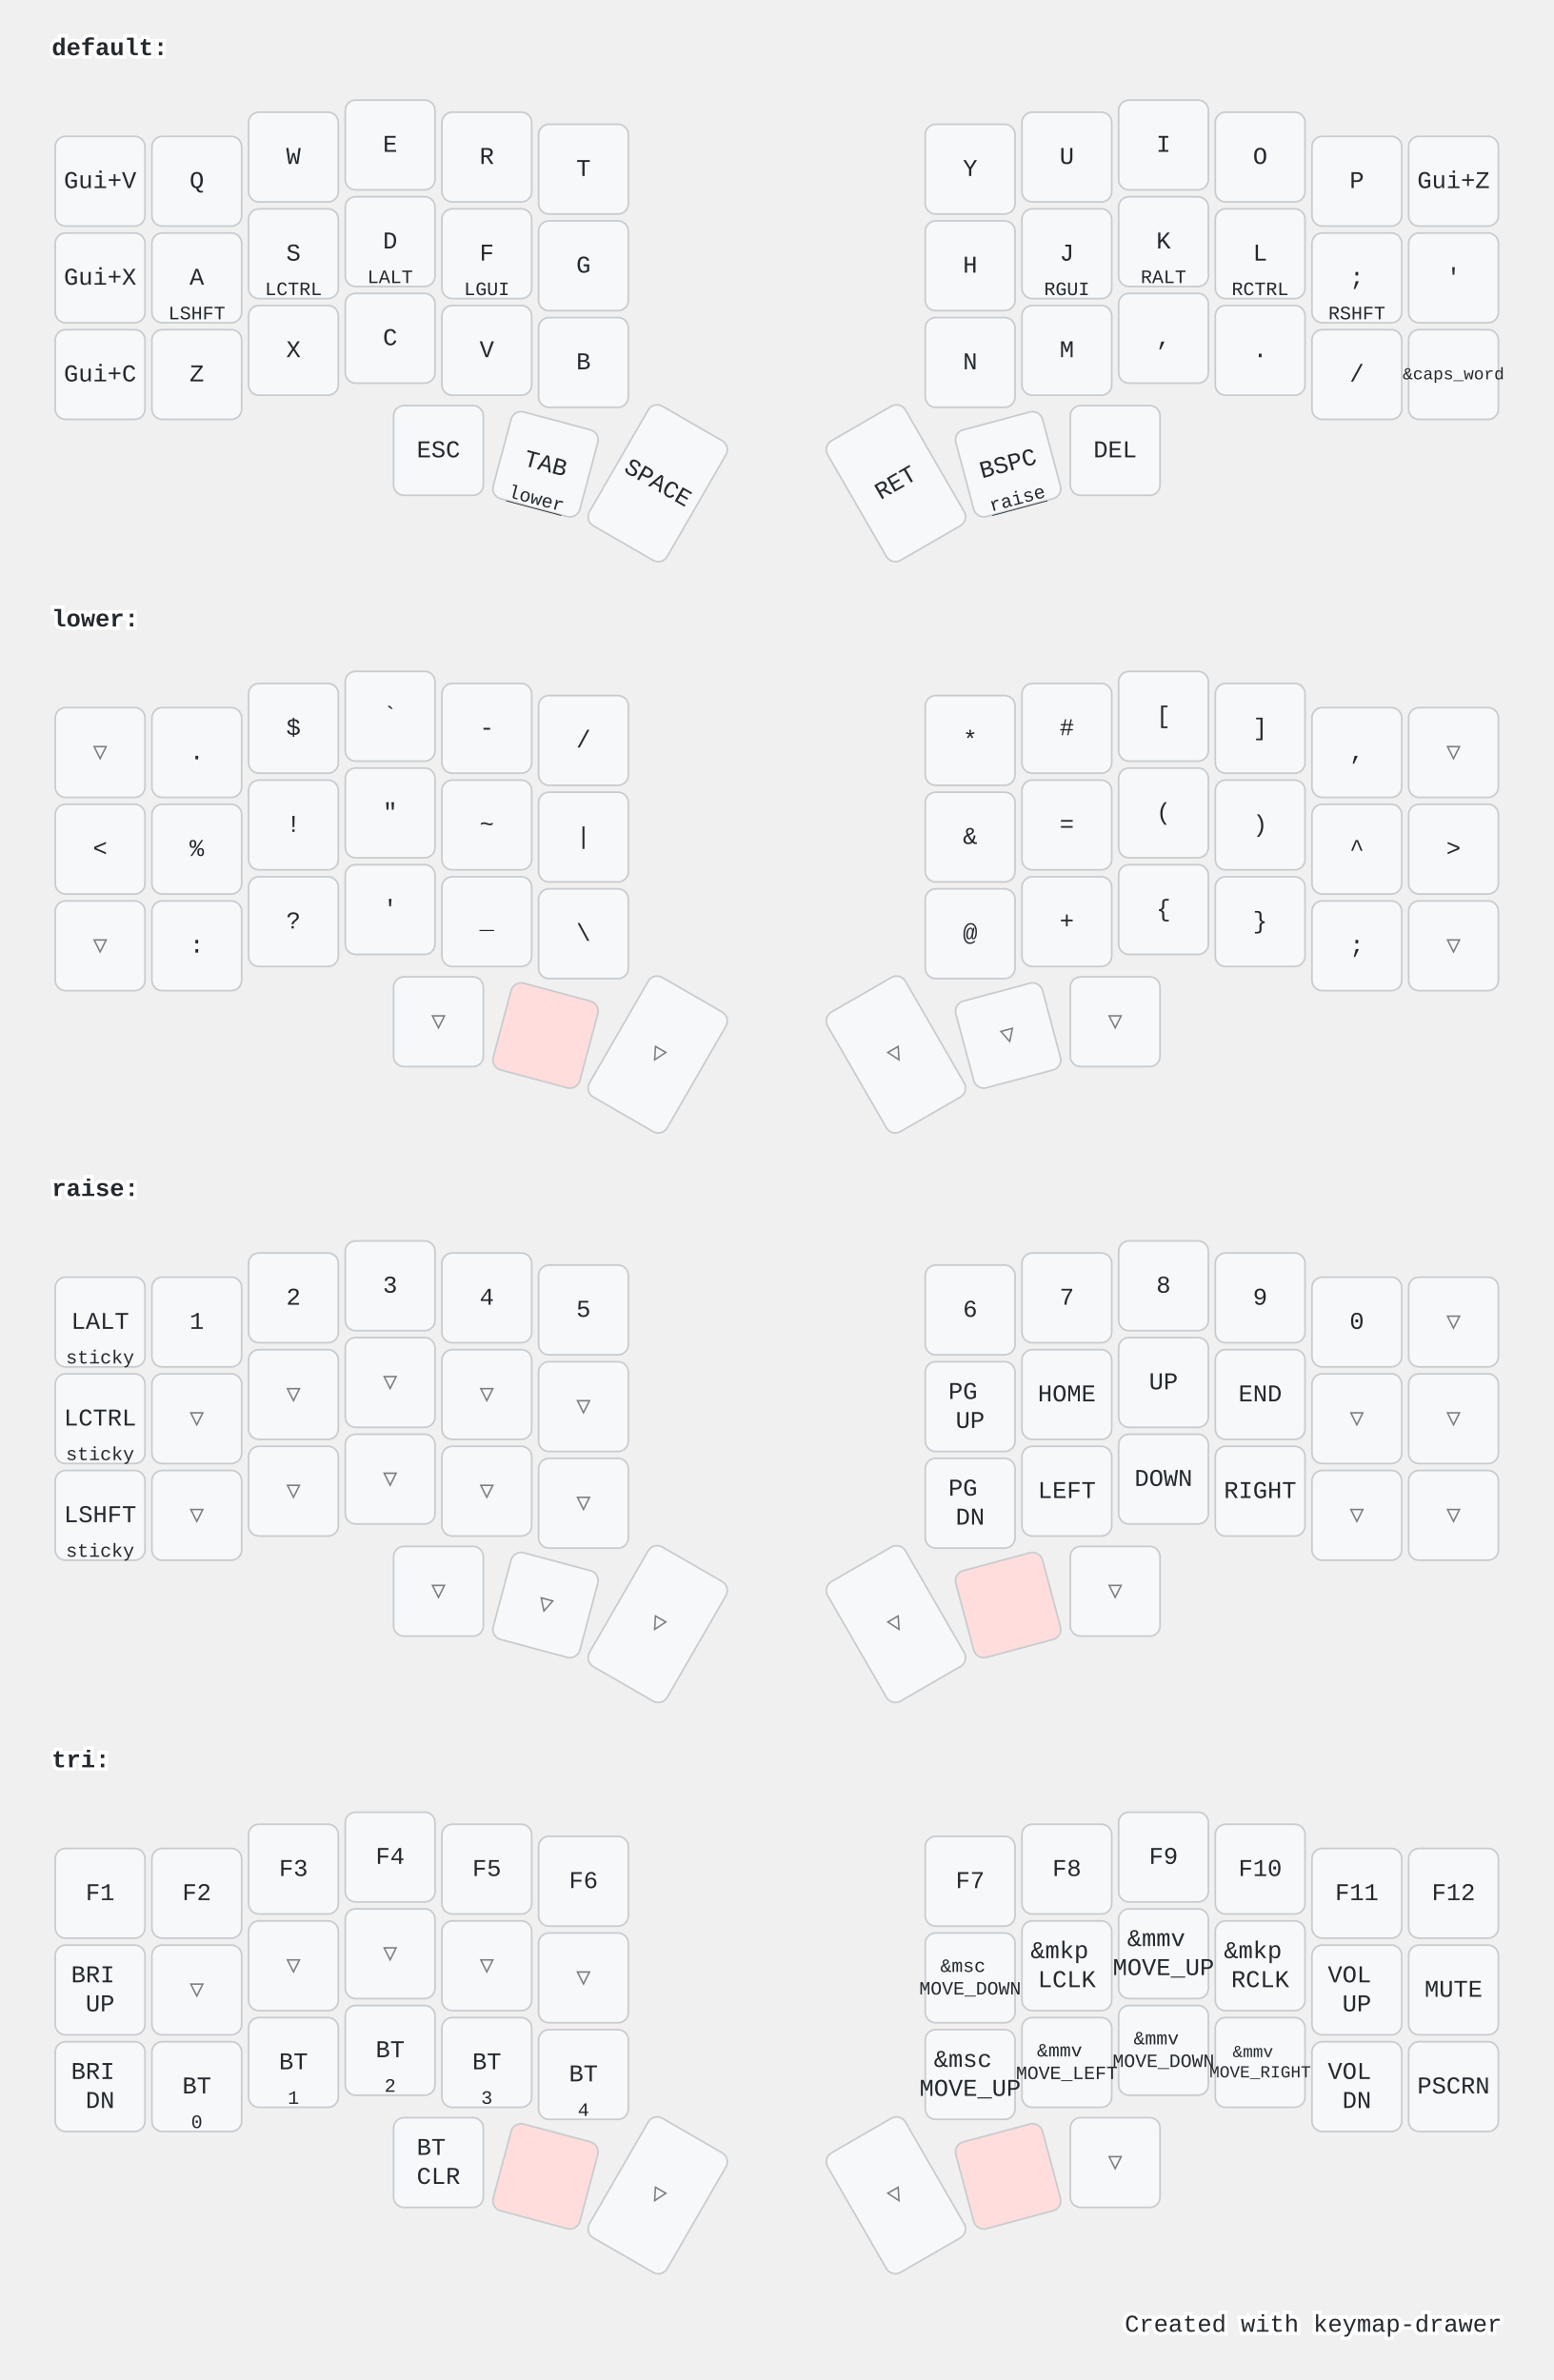
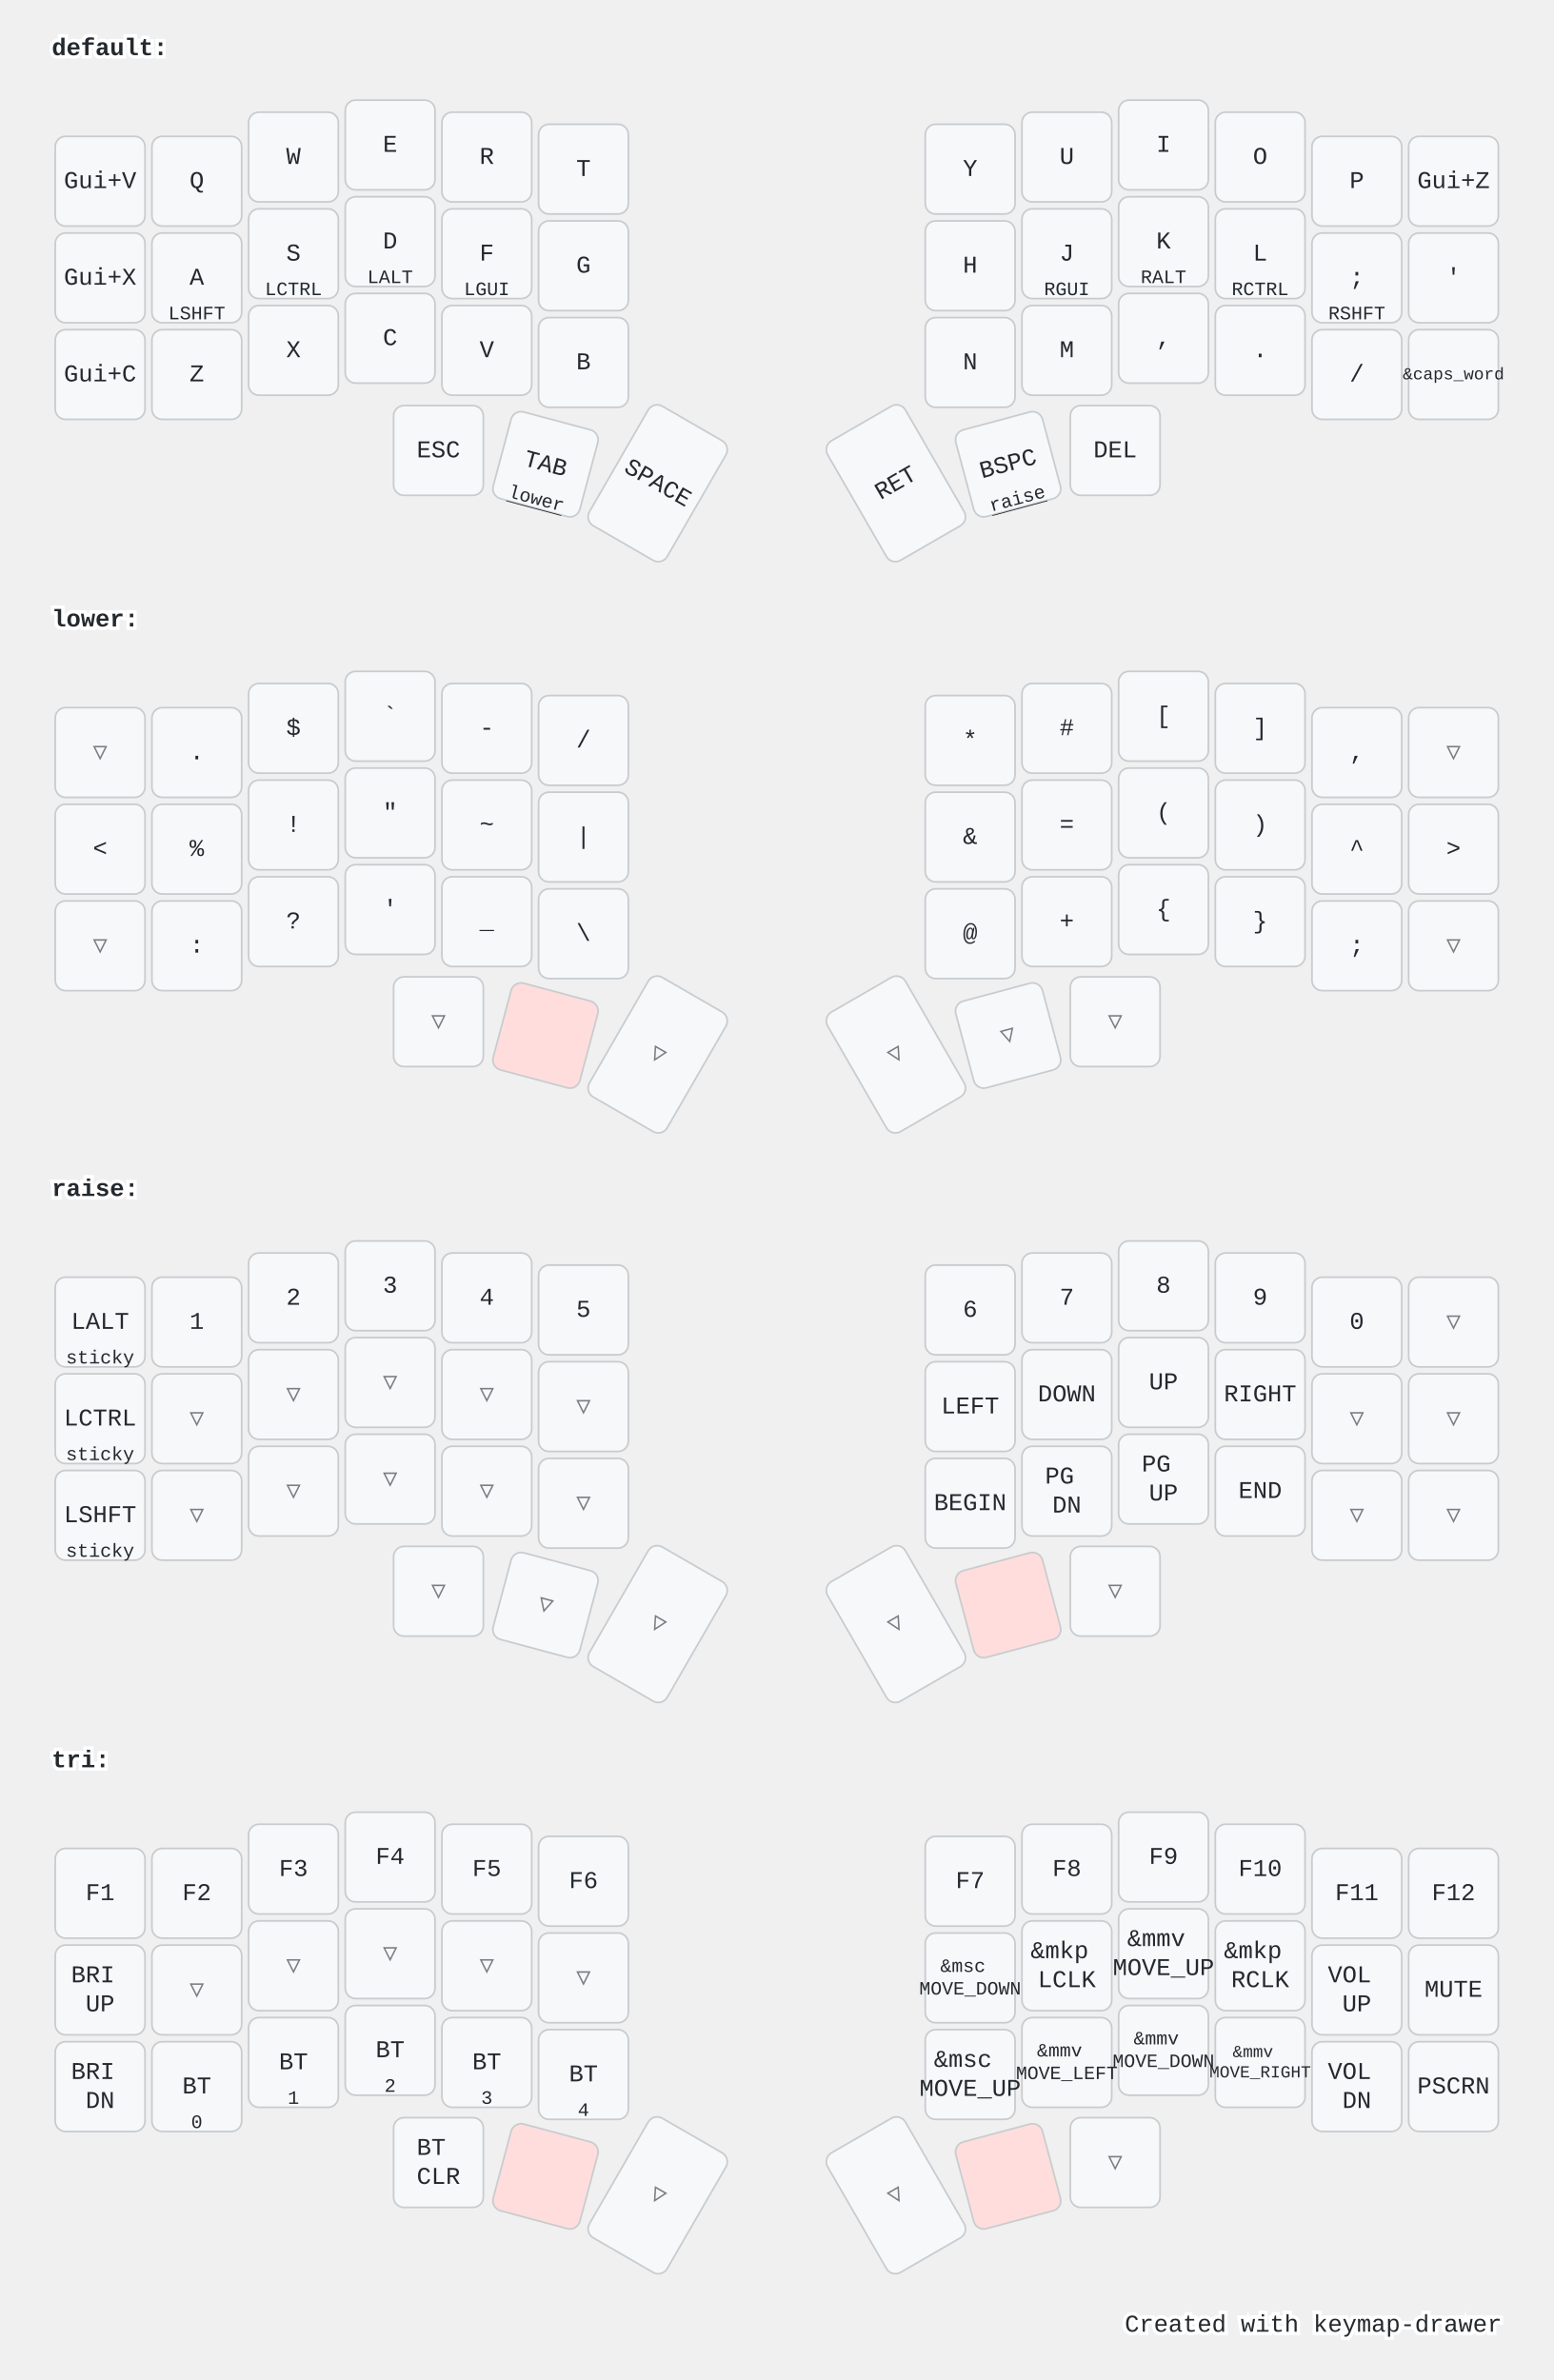
<svg xmlns="http://www.w3.org/2000/svg" width="900" height="1379" viewBox="0 0 900 1379" class="keymap">
  <style>/* inherit to force styles through use tags */
svg path {
    fill: inherit;
}

/* font and background color specifications */
svg.keymap {
    font-family: SFMono-Regular,Consolas,Liberation Mono,Menlo,monospace;
    font-size: 14px;
    font-kerning: normal;
    text-rendering: optimizeLegibility;
    fill: #24292e;
}

/* default key styling */
rect.key {
    fill: #f6f8fa;
}

rect.key, rect.combo {
    stroke: #c9cccf;
    stroke-width: 1;
}

/* default key side styling, only used is draw_key_sides is set */
rect.side {
    filter: brightness(90%);
}

/* color accent for combo boxes */
rect.combo, rect.combo-separate {
    fill: #cdf;
}

/* color accent for held keys */
rect.held, rect.combo.held {
    fill: #fdd;
}

/* color accent for ghost (optional) keys */
rect.ghost, rect.combo.ghost {
    stroke-dasharray: 4, 4;
    stroke-width: 2;
}

text {
    text-anchor: middle;
    dominant-baseline: middle;
}

/* styling for layer labels */
text.label {
    font-weight: bold;
    text-anchor: start;
    stroke: white;
    stroke-width: 4;
    paint-order: stroke;
}

/* styling for optional footer */
text.footer {
    text-anchor: end;
    dominant-baseline: auto;
    stroke: white;
    stroke-width: 4;
    paint-order: stroke;
}

/* styling for combo tap, and key non-tap label text */
text.combo, text.hold, text.shifted, text.left, text.right {
    font-size: 11px;
}

text.hold {
    text-anchor: middle;
    dominant-baseline: auto;
}

text.shifted {
    text-anchor: middle;
    dominant-baseline: hanging;
}

text.left {
    text-anchor: start;
}

text.right {
    text-anchor: end;
}

text.layer-activator {
    text-decoration: underline;
}

/* styling for hold/shifted label text in combo box */
text.combo.hold, text.combo.shifted, text.combo.left, text.combo.right {
    font-size: 8px;
}

/* lighter symbol for transparent keys */
text.trans {
    fill: #7b7e81;
}

/* styling for combo dendrons */
path.combo {
    stroke-width: 1;
    stroke: gray;
    fill: none;
}

/* Start Tabler Icons Cleanup */
/* cannot use height/width with glyphs */
.icon-tabler &gt; path {
    fill: inherit;
    stroke: inherit;
    stroke-width: 2;
}
/* hide tabler's default box */
.icon-tabler &gt; path[stroke="none"][fill="none"] {
    visibility: hidden;
}
/* End Tabler Icons Cleanup */

@media (prefers-color-scheme: dark) {
svg.keymap { fill: #d1d6db; }
rect.key { fill: #3f4750; }
rect.key, rect.combo { stroke: #60666c; }
rect.combo, rect.combo-separate { fill: #1f3d7a; }
rect.held, rect.combo.held { fill: #854747; }
text.label, text.footer { stroke: black; }
text.trans { fill: #7e8184; }
path.combo { stroke: #7f7f7f; }

}</style>
  <g transform="translate(30, 0)" class="layer-default">
    <text x="0" y="28" class="label" id="default">default:</text>
    <g transform="translate(0, 56)">
      <g transform="translate(28, 49)" class="key keypos-0">
        <rect rx="6" ry="6" x="-26" y="-26" width="52" height="52" class="key" />
        <text x="0" y="0" class="key tap">Gui+V</text>
      </g>
      <g transform="translate(84, 49)" class="key keypos-1">
        <rect rx="6" ry="6" x="-26" y="-26" width="52" height="52" class="key" />
        <text x="0" y="0" class="key tap">Q</text>
      </g>
      <g transform="translate(140, 35)" class="key keypos-2">
        <rect rx="6" ry="6" x="-26" y="-26" width="52" height="52" class="key" />
        <text x="0" y="0" class="key tap">W</text>
      </g>
      <g transform="translate(196, 28)" class="key keypos-3">
        <rect rx="6" ry="6" x="-26" y="-26" width="52" height="52" class="key" />
        <text x="0" y="0" class="key tap">E</text>
      </g>
      <g transform="translate(252, 35)" class="key keypos-4">
        <rect rx="6" ry="6" x="-26" y="-26" width="52" height="52" class="key" />
        <text x="0" y="0" class="key tap">R</text>
      </g>
      <g transform="translate(308, 42)" class="key keypos-5">
        <rect rx="6" ry="6" x="-26" y="-26" width="52" height="52" class="key" />
        <text x="0" y="0" class="key tap">T</text>
      </g>
      <g transform="translate(532, 42)" class="key keypos-6">
        <rect rx="6" ry="6" x="-26" y="-26" width="52" height="52" class="key" />
        <text x="0" y="0" class="key tap">Y</text>
      </g>
      <g transform="translate(588, 35)" class="key keypos-7">
        <rect rx="6" ry="6" x="-26" y="-26" width="52" height="52" class="key" />
        <text x="0" y="0" class="key tap">U</text>
      </g>
      <g transform="translate(644, 28)" class="key keypos-8">
        <rect rx="6" ry="6" x="-26" y="-26" width="52" height="52" class="key" />
        <text x="0" y="0" class="key tap">I</text>
      </g>
      <g transform="translate(700, 35)" class="key keypos-9">
        <rect rx="6" ry="6" x="-26" y="-26" width="52" height="52" class="key" />
        <text x="0" y="0" class="key tap">O</text>
      </g>
      <g transform="translate(756, 49)" class="key keypos-10">
        <rect rx="6" ry="6" x="-26" y="-26" width="52" height="52" class="key" />
        <text x="0" y="0" class="key tap">P</text>
      </g>
      <g transform="translate(812, 49)" class="key keypos-11">
        <rect rx="6" ry="6" x="-26" y="-26" width="52" height="52" class="key" />
        <text x="0" y="0" class="key tap">Gui+Z</text>
      </g>
      <g transform="translate(28, 105)" class="key keypos-12">
        <rect rx="6" ry="6" x="-26" y="-26" width="52" height="52" class="key" />
        <text x="0" y="0" class="key tap">Gui+X</text>
      </g>
      <g transform="translate(84, 105)" class="key keypos-13">
        <rect rx="6" ry="6" x="-26" y="-26" width="52" height="52" class="key" />
        <text x="0" y="0" class="key tap">A</text>
        <text x="0" y="24" class="key hold">LSHFT</text>
      </g>
      <g transform="translate(140, 91)" class="key keypos-14">
        <rect rx="6" ry="6" x="-26" y="-26" width="52" height="52" class="key" />
        <text x="0" y="0" class="key tap">S</text>
        <text x="0" y="24" class="key hold">LCTRL</text>
      </g>
      <g transform="translate(196, 84)" class="key keypos-15">
        <rect rx="6" ry="6" x="-26" y="-26" width="52" height="52" class="key" />
        <text x="0" y="0" class="key tap">D</text>
        <text x="0" y="24" class="key hold">LALT</text>
      </g>
      <g transform="translate(252, 91)" class="key keypos-16">
        <rect rx="6" ry="6" x="-26" y="-26" width="52" height="52" class="key" />
        <text x="0" y="0" class="key tap">F</text>
        <text x="0" y="24" class="key hold">LGUI</text>
      </g>
      <g transform="translate(308, 98)" class="key keypos-17">
        <rect rx="6" ry="6" x="-26" y="-26" width="52" height="52" class="key" />
        <text x="0" y="0" class="key tap">G</text>
      </g>
      <g transform="translate(532, 98)" class="key keypos-18">
        <rect rx="6" ry="6" x="-26" y="-26" width="52" height="52" class="key" />
        <text x="0" y="0" class="key tap">H</text>
      </g>
      <g transform="translate(588, 91)" class="key keypos-19">
        <rect rx="6" ry="6" x="-26" y="-26" width="52" height="52" class="key" />
        <text x="0" y="0" class="key tap">J</text>
        <text x="0" y="24" class="key hold">RGUI</text>
      </g>
      <g transform="translate(644, 84)" class="key keypos-20">
        <rect rx="6" ry="6" x="-26" y="-26" width="52" height="52" class="key" />
        <text x="0" y="0" class="key tap">K</text>
        <text x="0" y="24" class="key hold">RALT</text>
      </g>
      <g transform="translate(700, 91)" class="key keypos-21">
        <rect rx="6" ry="6" x="-26" y="-26" width="52" height="52" class="key" />
        <text x="0" y="0" class="key tap">L</text>
        <text x="0" y="24" class="key hold">RCTRL</text>
      </g>
      <g transform="translate(756, 105)" class="key keypos-22">
        <rect rx="6" ry="6" x="-26" y="-26" width="52" height="52" class="key" />
        <text x="0" y="0" class="key tap">;</text>
        <text x="0" y="24" class="key hold">RSHFT</text>
      </g>
      <g transform="translate(812, 105)" class="key keypos-23">
        <rect rx="6" ry="6" x="-26" y="-26" width="52" height="52" class="key" />
        <text x="0" y="0" class="key tap">'</text>
      </g>
      <g transform="translate(28, 161)" class="key keypos-24">
        <rect rx="6" ry="6" x="-26" y="-26" width="52" height="52" class="key" />
        <text x="0" y="0" class="key tap">Gui+C</text>
      </g>
      <g transform="translate(84, 161)" class="key keypos-25">
        <rect rx="6" ry="6" x="-26" y="-26" width="52" height="52" class="key" />
        <text x="0" y="0" class="key tap">Z</text>
      </g>
      <g transform="translate(140, 147)" class="key keypos-26">
        <rect rx="6" ry="6" x="-26" y="-26" width="52" height="52" class="key" />
        <text x="0" y="0" class="key tap">X</text>
      </g>
      <g transform="translate(196, 140)" class="key keypos-27">
        <rect rx="6" ry="6" x="-26" y="-26" width="52" height="52" class="key" />
        <text x="0" y="0" class="key tap">C</text>
      </g>
      <g transform="translate(252, 147)" class="key keypos-28">
        <rect rx="6" ry="6" x="-26" y="-26" width="52" height="52" class="key" />
        <text x="0" y="0" class="key tap">V</text>
      </g>
      <g transform="translate(308, 154)" class="key keypos-29">
        <rect rx="6" ry="6" x="-26" y="-26" width="52" height="52" class="key" />
        <text x="0" y="0" class="key tap">B</text>
      </g>
      <g transform="translate(532, 154)" class="key keypos-30">
        <rect rx="6" ry="6" x="-26" y="-26" width="52" height="52" class="key" />
        <text x="0" y="0" class="key tap">N</text>
      </g>
      <g transform="translate(588, 147)" class="key keypos-31">
        <rect rx="6" ry="6" x="-26" y="-26" width="52" height="52" class="key" />
        <text x="0" y="0" class="key tap">M</text>
      </g>
      <g transform="translate(644, 140)" class="key keypos-32">
        <rect rx="6" ry="6" x="-26" y="-26" width="52" height="52" class="key" />
        <text x="0" y="0" class="key tap">,</text>
      </g>
      <g transform="translate(700, 147)" class="key keypos-33">
        <rect rx="6" ry="6" x="-26" y="-26" width="52" height="52" class="key" />
        <text x="0" y="0" class="key tap">.</text>
      </g>
      <g transform="translate(756, 161)" class="key keypos-34">
        <rect rx="6" ry="6" x="-26" y="-26" width="52" height="52" class="key" />
        <text x="0" y="0" class="key tap">/</text>
      </g>
      <g transform="translate(812, 161)" class="key keypos-35">
        <rect rx="6" ry="6" x="-26" y="-26" width="52" height="52" class="key" />
        <text x="0" y="0" class="key tap">
          <tspan style="font-size: 70%">&amp;caps_word</tspan>
        </text>
      </g>
      <g transform="translate(224, 205)" class="key keypos-36">
        <rect rx="6" ry="6" x="-26" y="-26" width="52" height="52" class="key" />
        <text x="0" y="0" class="key tap">ESC</text>
      </g>
      <g transform="translate(286, 213) rotate(15.0)" class="key keypos-37">
        <rect rx="6" ry="6" x="-26" y="-26" width="52" height="52" class="key" />
        <text x="0" y="0" class="key tap">TAB</text>
        <a href="#lower">
          <text x="0" y="24" class="key hold layer-activator">lower</text>
        </a>
      </g>
      <g transform="translate(351, 224) rotate(30.0)" class="key keypos-38">
        <rect rx="6" ry="6" x="-26" y="-40" width="52" height="80" class="key" />
        <text x="0" y="0" class="key tap">SPACE</text>
      </g>
      <g transform="translate(489, 224) rotate(-30.0)" class="key keypos-39">
        <rect rx="6" ry="6" x="-26" y="-40" width="52" height="80" class="key" />
        <text x="0" y="0" class="key tap">RET</text>
      </g>
      <g transform="translate(554, 213) rotate(-15.0)" class="key keypos-40">
        <rect rx="6" ry="6" x="-26" y="-26" width="52" height="52" class="key" />
        <text x="0" y="0" class="key tap">BSPC</text>
        <a href="#raise">
          <text x="0" y="24" class="key hold layer-activator">raise</text>
        </a>
      </g>
      <g transform="translate(616, 205)" class="key keypos-41">
        <rect rx="6" ry="6" x="-26" y="-26" width="52" height="52" class="key" />
        <text x="0" y="0" class="key tap">DEL</text>
      </g>
    </g>
  </g>
  <g transform="translate(30, 331)" class="layer-lower">
    <text x="0" y="28" class="label" id="lower">lower:</text>
    <g transform="translate(0, 56)">
      <g transform="translate(28, 49)" class="key trans keypos-0">
        <rect rx="6" ry="6" x="-26" y="-26" width="52" height="52" class="key trans" />
        <text x="0" y="0" class="key trans tap">▽</text>
      </g>
      <g transform="translate(84, 49)" class="key keypos-1">
        <rect rx="6" ry="6" x="-26" y="-26" width="52" height="52" class="key" />
        <text x="0" y="0" class="key tap">.</text>
      </g>
      <g transform="translate(140, 35)" class="key keypos-2">
        <rect rx="6" ry="6" x="-26" y="-26" width="52" height="52" class="key" />
        <text x="0" y="0" class="key tap">$</text>
      </g>
      <g transform="translate(196, 28)" class="key keypos-3">
        <rect rx="6" ry="6" x="-26" y="-26" width="52" height="52" class="key" />
        <text x="0" y="0" class="key tap">`</text>
      </g>
      <g transform="translate(252, 35)" class="key keypos-4">
        <rect rx="6" ry="6" x="-26" y="-26" width="52" height="52" class="key" />
        <text x="0" y="0" class="key tap">-</text>
      </g>
      <g transform="translate(308, 42)" class="key keypos-5">
        <rect rx="6" ry="6" x="-26" y="-26" width="52" height="52" class="key" />
        <text x="0" y="0" class="key tap">/</text>
      </g>
      <g transform="translate(532, 42)" class="key keypos-6">
        <rect rx="6" ry="6" x="-26" y="-26" width="52" height="52" class="key" />
        <text x="0" y="0" class="key tap">*</text>
      </g>
      <g transform="translate(588, 35)" class="key keypos-7">
        <rect rx="6" ry="6" x="-26" y="-26" width="52" height="52" class="key" />
        <text x="0" y="0" class="key tap">#</text>
      </g>
      <g transform="translate(644, 28)" class="key keypos-8">
        <rect rx="6" ry="6" x="-26" y="-26" width="52" height="52" class="key" />
        <text x="0" y="0" class="key tap">[</text>
      </g>
      <g transform="translate(700, 35)" class="key keypos-9">
        <rect rx="6" ry="6" x="-26" y="-26" width="52" height="52" class="key" />
        <text x="0" y="0" class="key tap">]</text>
      </g>
      <g transform="translate(756, 49)" class="key keypos-10">
        <rect rx="6" ry="6" x="-26" y="-26" width="52" height="52" class="key" />
        <text x="0" y="0" class="key tap">,</text>
      </g>
      <g transform="translate(812, 49)" class="key trans keypos-11">
        <rect rx="6" ry="6" x="-26" y="-26" width="52" height="52" class="key trans" />
        <text x="0" y="0" class="key trans tap">▽</text>
      </g>
      <g transform="translate(28, 105)" class="key keypos-12">
        <rect rx="6" ry="6" x="-26" y="-26" width="52" height="52" class="key" />
        <text x="0" y="0" class="key tap">&lt;</text>
      </g>
      <g transform="translate(84, 105)" class="key keypos-13">
        <rect rx="6" ry="6" x="-26" y="-26" width="52" height="52" class="key" />
        <text x="0" y="0" class="key tap">%</text>
      </g>
      <g transform="translate(140, 91)" class="key keypos-14">
        <rect rx="6" ry="6" x="-26" y="-26" width="52" height="52" class="key" />
        <text x="0" y="0" class="key tap">!</text>
      </g>
      <g transform="translate(196, 84)" class="key keypos-15">
        <rect rx="6" ry="6" x="-26" y="-26" width="52" height="52" class="key" />
        <text x="0" y="0" class="key tap">"</text>
      </g>
      <g transform="translate(252, 91)" class="key keypos-16">
        <rect rx="6" ry="6" x="-26" y="-26" width="52" height="52" class="key" />
        <text x="0" y="0" class="key tap">~</text>
      </g>
      <g transform="translate(308, 98)" class="key keypos-17">
        <rect rx="6" ry="6" x="-26" y="-26" width="52" height="52" class="key" />
        <text x="0" y="0" class="key tap">|</text>
      </g>
      <g transform="translate(532, 98)" class="key keypos-18">
        <rect rx="6" ry="6" x="-26" y="-26" width="52" height="52" class="key" />
        <text x="0" y="0" class="key tap">&amp;</text>
      </g>
      <g transform="translate(588, 91)" class="key keypos-19">
        <rect rx="6" ry="6" x="-26" y="-26" width="52" height="52" class="key" />
        <text x="0" y="0" class="key tap">=</text>
      </g>
      <g transform="translate(644, 84)" class="key keypos-20">
        <rect rx="6" ry="6" x="-26" y="-26" width="52" height="52" class="key" />
        <text x="0" y="0" class="key tap">(</text>
      </g>
      <g transform="translate(700, 91)" class="key keypos-21">
        <rect rx="6" ry="6" x="-26" y="-26" width="52" height="52" class="key" />
        <text x="0" y="0" class="key tap">)</text>
      </g>
      <g transform="translate(756, 105)" class="key keypos-22">
        <rect rx="6" ry="6" x="-26" y="-26" width="52" height="52" class="key" />
        <text x="0" y="0" class="key tap">^</text>
      </g>
      <g transform="translate(812, 105)" class="key keypos-23">
        <rect rx="6" ry="6" x="-26" y="-26" width="52" height="52" class="key" />
        <text x="0" y="0" class="key tap">&gt;</text>
      </g>
      <g transform="translate(28, 161)" class="key trans keypos-24">
        <rect rx="6" ry="6" x="-26" y="-26" width="52" height="52" class="key trans" />
        <text x="0" y="0" class="key trans tap">▽</text>
      </g>
      <g transform="translate(84, 161)" class="key keypos-25">
        <rect rx="6" ry="6" x="-26" y="-26" width="52" height="52" class="key" />
        <text x="0" y="0" class="key tap">:</text>
      </g>
      <g transform="translate(140, 147)" class="key keypos-26">
        <rect rx="6" ry="6" x="-26" y="-26" width="52" height="52" class="key" />
        <text x="0" y="0" class="key tap">?</text>
      </g>
      <g transform="translate(196, 140)" class="key keypos-27">
        <rect rx="6" ry="6" x="-26" y="-26" width="52" height="52" class="key" />
        <text x="0" y="0" class="key tap">'</text>
      </g>
      <g transform="translate(252, 147)" class="key keypos-28">
        <rect rx="6" ry="6" x="-26" y="-26" width="52" height="52" class="key" />
        <text x="0" y="0" class="key tap">_</text>
      </g>
      <g transform="translate(308, 154)" class="key keypos-29">
        <rect rx="6" ry="6" x="-26" y="-26" width="52" height="52" class="key" />
        <text x="0" y="0" class="key tap">\</text>
      </g>
      <g transform="translate(532, 154)" class="key keypos-30">
        <rect rx="6" ry="6" x="-26" y="-26" width="52" height="52" class="key" />
        <text x="0" y="0" class="key tap">@</text>
      </g>
      <g transform="translate(588, 147)" class="key keypos-31">
        <rect rx="6" ry="6" x="-26" y="-26" width="52" height="52" class="key" />
        <text x="0" y="0" class="key tap">+</text>
      </g>
      <g transform="translate(644, 140)" class="key keypos-32">
        <rect rx="6" ry="6" x="-26" y="-26" width="52" height="52" class="key" />
        <text x="0" y="0" class="key tap">{</text>
      </g>
      <g transform="translate(700, 147)" class="key keypos-33">
        <rect rx="6" ry="6" x="-26" y="-26" width="52" height="52" class="key" />
        <text x="0" y="0" class="key tap">}</text>
      </g>
      <g transform="translate(756, 161)" class="key keypos-34">
        <rect rx="6" ry="6" x="-26" y="-26" width="52" height="52" class="key" />
        <text x="0" y="0" class="key tap">;</text>
      </g>
      <g transform="translate(812, 161)" class="key trans keypos-35">
        <rect rx="6" ry="6" x="-26" y="-26" width="52" height="52" class="key trans" />
        <text x="0" y="0" class="key trans tap">▽</text>
      </g>
      <g transform="translate(224, 205)" class="key trans keypos-36">
        <rect rx="6" ry="6" x="-26" y="-26" width="52" height="52" class="key trans" />
        <text x="0" y="0" class="key trans tap">▽</text>
      </g>
      <g transform="translate(286, 213) rotate(15.0)" class="key held keypos-37">
        <rect rx="6" ry="6" x="-26" y="-26" width="52" height="52" class="key held" />
      </g>
      <g transform="translate(351, 224) rotate(30.0)" class="key trans keypos-38">
        <rect rx="6" ry="6" x="-26" y="-40" width="52" height="80" class="key trans" />
        <text x="0" y="0" class="key trans tap">▽</text>
      </g>
      <g transform="translate(489, 224) rotate(-30.0)" class="key trans keypos-39">
        <rect rx="6" ry="6" x="-26" y="-40" width="52" height="80" class="key trans" />
        <text x="0" y="0" class="key trans tap">▽</text>
      </g>
      <g transform="translate(554, 213) rotate(-15.0)" class="key trans keypos-40">
        <rect rx="6" ry="6" x="-26" y="-26" width="52" height="52" class="key trans" />
        <text x="0" y="0" class="key trans tap">▽</text>
      </g>
      <g transform="translate(616, 205)" class="key trans keypos-41">
        <rect rx="6" ry="6" x="-26" y="-26" width="52" height="52" class="key trans" />
        <text x="0" y="0" class="key trans tap">▽</text>
      </g>
    </g>
  </g>
  <g transform="translate(30, 661)" class="layer-raise">
    <text x="0" y="28" class="label" id="raise">raise:</text>
    <g transform="translate(0, 56)">
      <g transform="translate(28, 49)" class="key keypos-0">
        <rect rx="6" ry="6" x="-26" y="-26" width="52" height="52" class="key" />
        <text x="0" y="0" class="key tap">LALT</text>
        <text x="0" y="24" class="key hold">sticky</text>
      </g>
      <g transform="translate(84, 49)" class="key keypos-1">
        <rect rx="6" ry="6" x="-26" y="-26" width="52" height="52" class="key" />
        <text x="0" y="0" class="key tap">1</text>
      </g>
      <g transform="translate(140, 35)" class="key keypos-2">
        <rect rx="6" ry="6" x="-26" y="-26" width="52" height="52" class="key" />
        <text x="0" y="0" class="key tap">2</text>
      </g>
      <g transform="translate(196, 28)" class="key keypos-3">
        <rect rx="6" ry="6" x="-26" y="-26" width="52" height="52" class="key" />
        <text x="0" y="0" class="key tap">3</text>
      </g>
      <g transform="translate(252, 35)" class="key keypos-4">
        <rect rx="6" ry="6" x="-26" y="-26" width="52" height="52" class="key" />
        <text x="0" y="0" class="key tap">4</text>
      </g>
      <g transform="translate(308, 42)" class="key keypos-5">
        <rect rx="6" ry="6" x="-26" y="-26" width="52" height="52" class="key" />
        <text x="0" y="0" class="key tap">5</text>
      </g>
      <g transform="translate(532, 42)" class="key keypos-6">
        <rect rx="6" ry="6" x="-26" y="-26" width="52" height="52" class="key" />
        <text x="0" y="0" class="key tap">6</text>
      </g>
      <g transform="translate(588, 35)" class="key keypos-7">
        <rect rx="6" ry="6" x="-26" y="-26" width="52" height="52" class="key" />
        <text x="0" y="0" class="key tap">7</text>
      </g>
      <g transform="translate(644, 28)" class="key keypos-8">
        <rect rx="6" ry="6" x="-26" y="-26" width="52" height="52" class="key" />
        <text x="0" y="0" class="key tap">8</text>
      </g>
      <g transform="translate(700, 35)" class="key keypos-9">
        <rect rx="6" ry="6" x="-26" y="-26" width="52" height="52" class="key" />
        <text x="0" y="0" class="key tap">9</text>
      </g>
      <g transform="translate(756, 49)" class="key keypos-10">
        <rect rx="6" ry="6" x="-26" y="-26" width="52" height="52" class="key" />
        <text x="0" y="0" class="key tap">0</text>
      </g>
      <g transform="translate(812, 49)" class="key trans keypos-11">
        <rect rx="6" ry="6" x="-26" y="-26" width="52" height="52" class="key trans" />
        <text x="0" y="0" class="key trans tap">▽</text>
      </g>
      <g transform="translate(28, 105)" class="key keypos-12">
        <rect rx="6" ry="6" x="-26" y="-26" width="52" height="52" class="key" />
        <text x="0" y="0" class="key tap">LCTRL</text>
        <text x="0" y="24" class="key hold">sticky</text>
      </g>
      <g transform="translate(84, 105)" class="key trans keypos-13">
        <rect rx="6" ry="6" x="-26" y="-26" width="52" height="52" class="key trans" />
        <text x="0" y="0" class="key trans tap">▽</text>
      </g>
      <g transform="translate(140, 91)" class="key trans keypos-14">
        <rect rx="6" ry="6" x="-26" y="-26" width="52" height="52" class="key trans" />
        <text x="0" y="0" class="key trans tap">▽</text>
      </g>
      <g transform="translate(196, 84)" class="key trans keypos-15">
        <rect rx="6" ry="6" x="-26" y="-26" width="52" height="52" class="key trans" />
        <text x="0" y="0" class="key trans tap">▽</text>
      </g>
      <g transform="translate(252, 91)" class="key trans keypos-16">
        <rect rx="6" ry="6" x="-26" y="-26" width="52" height="52" class="key trans" />
        <text x="0" y="0" class="key trans tap">▽</text>
      </g>
      <g transform="translate(308, 98)" class="key trans keypos-17">
        <rect rx="6" ry="6" x="-26" y="-26" width="52" height="52" class="key trans" />
        <text x="0" y="0" class="key trans tap">▽</text>
      </g>
      <g transform="translate(532, 98)" class="key keypos-18">
        <rect rx="6" ry="6" x="-26" y="-26" width="52" height="52" class="key" />
+         <text x="0" y="0" class="key tap">LEFT</text>
+       </g>
+       <g transform="translate(588, 91)" class="key keypos-19">
+         <rect rx="6" ry="6" x="-26" y="-26" width="52" height="52" class="key" />
+         <text x="0" y="0" class="key tap">DOWN</text>
+       </g>
+       <g transform="translate(644, 84)" class="key keypos-20">
+         <rect rx="6" ry="6" x="-26" y="-26" width="52" height="52" class="key" />
+         <text x="0" y="0" class="key tap">UP</text>
+       </g>
+       <g transform="translate(700, 91)" class="key keypos-21">
+         <rect rx="6" ry="6" x="-26" y="-26" width="52" height="52" class="key" />
+         <text x="0" y="0" class="key tap">RIGHT</text>
+       </g>
+       <g transform="translate(756, 105)" class="key trans keypos-22">
+         <rect rx="6" ry="6" x="-26" y="-26" width="52" height="52" class="key trans" />
+         <text x="0" y="0" class="key trans tap">▽</text>
+       </g>
+       <g transform="translate(812, 105)" class="key trans keypos-23">
+         <rect rx="6" ry="6" x="-26" y="-26" width="52" height="52" class="key trans" />
+         <text x="0" y="0" class="key trans tap">▽</text>
+       </g>
+       <g transform="translate(28, 161)" class="key keypos-24">
+         <rect rx="6" ry="6" x="-26" y="-26" width="52" height="52" class="key" />
+         <text x="0" y="0" class="key tap">LSHFT</text>
+         <text x="0" y="24" class="key hold">sticky</text>
+       </g>
+       <g transform="translate(84, 161)" class="key trans keypos-25">
+         <rect rx="6" ry="6" x="-26" y="-26" width="52" height="52" class="key trans" />
+         <text x="0" y="0" class="key trans tap">▽</text>
+       </g>
+       <g transform="translate(140, 147)" class="key trans keypos-26">
+         <rect rx="6" ry="6" x="-26" y="-26" width="52" height="52" class="key trans" />
+         <text x="0" y="0" class="key trans tap">▽</text>
+       </g>
+       <g transform="translate(196, 140)" class="key trans keypos-27">
+         <rect rx="6" ry="6" x="-26" y="-26" width="52" height="52" class="key trans" />
+         <text x="0" y="0" class="key trans tap">▽</text>
+       </g>
+       <g transform="translate(252, 147)" class="key trans keypos-28">
+         <rect rx="6" ry="6" x="-26" y="-26" width="52" height="52" class="key trans" />
+         <text x="0" y="0" class="key trans tap">▽</text>
+       </g>
+       <g transform="translate(308, 154)" class="key trans keypos-29">
+         <rect rx="6" ry="6" x="-26" y="-26" width="52" height="52" class="key trans" />
+         <text x="0" y="0" class="key trans tap">▽</text>
+       </g>
+       <g transform="translate(532, 154)" class="key keypos-30">
+         <rect rx="6" ry="6" x="-26" y="-26" width="52" height="52" class="key" />
+         <text x="0" y="0" class="key tap">BEGIN</text>
+       </g>
+       <g transform="translate(588, 147)" class="key keypos-31">
+         <rect rx="6" ry="6" x="-26" y="-26" width="52" height="52" class="key" />
+         <text x="0" y="0" class="key tap">
+           <tspan x="0" dy="-0.6em">PG</tspan>
+           <tspan x="0" dy="1.2em">DN</tspan>
+         </text>
+       </g>
+       <g transform="translate(644, 140)" class="key keypos-32">
+         <rect rx="6" ry="6" x="-26" y="-26" width="52" height="52" class="key" />
        <text x="0" y="0" class="key tap">
          <tspan x="0" dy="-0.6em">PG</tspan>
          <tspan x="0" dy="1.2em">UP</tspan>
        </text>
      </g>
-       <g transform="translate(588, 91)" class="key keypos-19">
-         <rect rx="6" ry="6" x="-26" y="-26" width="52" height="52" class="key" />
-         <text x="0" y="0" class="key tap">HOME</text>
-       </g>
-       <g transform="translate(644, 84)" class="key keypos-20">
-         <rect rx="6" ry="6" x="-26" y="-26" width="52" height="52" class="key" />
-         <text x="0" y="0" class="key tap">UP</text>
-       </g>
-       <g transform="translate(700, 91)" class="key keypos-21">
+       <g transform="translate(700, 147)" class="key keypos-33">
        <rect rx="6" ry="6" x="-26" y="-26" width="52" height="52" class="key" />
        <text x="0" y="0" class="key tap">END</text>
-       </g>
-       <g transform="translate(756, 105)" class="key trans keypos-22">
-         <rect rx="6" ry="6" x="-26" y="-26" width="52" height="52" class="key trans" />
-         <text x="0" y="0" class="key trans tap">▽</text>
-       </g>
-       <g transform="translate(812, 105)" class="key trans keypos-23">
-         <rect rx="6" ry="6" x="-26" y="-26" width="52" height="52" class="key trans" />
-         <text x="0" y="0" class="key trans tap">▽</text>
-       </g>
-       <g transform="translate(28, 161)" class="key keypos-24">
-         <rect rx="6" ry="6" x="-26" y="-26" width="52" height="52" class="key" />
-         <text x="0" y="0" class="key tap">LSHFT</text>
-         <text x="0" y="24" class="key hold">sticky</text>
-       </g>
-       <g transform="translate(84, 161)" class="key trans keypos-25">
-         <rect rx="6" ry="6" x="-26" y="-26" width="52" height="52" class="key trans" />
-         <text x="0" y="0" class="key trans tap">▽</text>
-       </g>
-       <g transform="translate(140, 147)" class="key trans keypos-26">
-         <rect rx="6" ry="6" x="-26" y="-26" width="52" height="52" class="key trans" />
-         <text x="0" y="0" class="key trans tap">▽</text>
-       </g>
-       <g transform="translate(196, 140)" class="key trans keypos-27">
-         <rect rx="6" ry="6" x="-26" y="-26" width="52" height="52" class="key trans" />
-         <text x="0" y="0" class="key trans tap">▽</text>
-       </g>
-       <g transform="translate(252, 147)" class="key trans keypos-28">
-         <rect rx="6" ry="6" x="-26" y="-26" width="52" height="52" class="key trans" />
-         <text x="0" y="0" class="key trans tap">▽</text>
-       </g>
-       <g transform="translate(308, 154)" class="key trans keypos-29">
-         <rect rx="6" ry="6" x="-26" y="-26" width="52" height="52" class="key trans" />
-         <text x="0" y="0" class="key trans tap">▽</text>
-       </g>
-       <g transform="translate(532, 154)" class="key keypos-30">
-         <rect rx="6" ry="6" x="-26" y="-26" width="52" height="52" class="key" />
-         <text x="0" y="0" class="key tap">
-           <tspan x="0" dy="-0.6em">PG</tspan>
-           <tspan x="0" dy="1.2em">DN</tspan>
-         </text>
-       </g>
-       <g transform="translate(588, 147)" class="key keypos-31">
-         <rect rx="6" ry="6" x="-26" y="-26" width="52" height="52" class="key" />
-         <text x="0" y="0" class="key tap">LEFT</text>
-       </g>
-       <g transform="translate(644, 140)" class="key keypos-32">
-         <rect rx="6" ry="6" x="-26" y="-26" width="52" height="52" class="key" />
-         <text x="0" y="0" class="key tap">DOWN</text>
-       </g>
-       <g transform="translate(700, 147)" class="key keypos-33">
-         <rect rx="6" ry="6" x="-26" y="-26" width="52" height="52" class="key" />
-         <text x="0" y="0" class="key tap">RIGHT</text>
      </g>
      <g transform="translate(756, 161)" class="key trans keypos-34">
        <rect rx="6" ry="6" x="-26" y="-26" width="52" height="52" class="key trans" />
        <text x="0" y="0" class="key trans tap">▽</text>
      </g>
      <g transform="translate(812, 161)" class="key trans keypos-35">
        <rect rx="6" ry="6" x="-26" y="-26" width="52" height="52" class="key trans" />
        <text x="0" y="0" class="key trans tap">▽</text>
      </g>
      <g transform="translate(224, 205)" class="key trans keypos-36">
        <rect rx="6" ry="6" x="-26" y="-26" width="52" height="52" class="key trans" />
        <text x="0" y="0" class="key trans tap">▽</text>
      </g>
      <g transform="translate(286, 213) rotate(15.0)" class="key trans keypos-37">
        <rect rx="6" ry="6" x="-26" y="-26" width="52" height="52" class="key trans" />
        <text x="0" y="0" class="key trans tap">▽</text>
      </g>
      <g transform="translate(351, 224) rotate(30.0)" class="key trans keypos-38">
        <rect rx="6" ry="6" x="-26" y="-40" width="52" height="80" class="key trans" />
        <text x="0" y="0" class="key trans tap">▽</text>
      </g>
      <g transform="translate(489, 224) rotate(-30.0)" class="key trans keypos-39">
        <rect rx="6" ry="6" x="-26" y="-40" width="52" height="80" class="key trans" />
        <text x="0" y="0" class="key trans tap">▽</text>
      </g>
      <g transform="translate(554, 213) rotate(-15.0)" class="key held keypos-40">
        <rect rx="6" ry="6" x="-26" y="-26" width="52" height="52" class="key held" />
      </g>
      <g transform="translate(616, 205)" class="key trans keypos-41">
        <rect rx="6" ry="6" x="-26" y="-26" width="52" height="52" class="key trans" />
        <text x="0" y="0" class="key trans tap">▽</text>
      </g>
    </g>
  </g>
  <g transform="translate(30, 992)" class="layer-tri">
    <text x="0" y="28" class="label" id="tri">tri:</text>
    <g transform="translate(0, 56)">
      <g transform="translate(28, 49)" class="key keypos-0">
        <rect rx="6" ry="6" x="-26" y="-26" width="52" height="52" class="key" />
        <text x="0" y="0" class="key tap">F1</text>
      </g>
      <g transform="translate(84, 49)" class="key keypos-1">
        <rect rx="6" ry="6" x="-26" y="-26" width="52" height="52" class="key" />
        <text x="0" y="0" class="key tap">F2</text>
      </g>
      <g transform="translate(140, 35)" class="key keypos-2">
        <rect rx="6" ry="6" x="-26" y="-26" width="52" height="52" class="key" />
        <text x="0" y="0" class="key tap">F3</text>
      </g>
      <g transform="translate(196, 28)" class="key keypos-3">
        <rect rx="6" ry="6" x="-26" y="-26" width="52" height="52" class="key" />
        <text x="0" y="0" class="key tap">F4</text>
      </g>
      <g transform="translate(252, 35)" class="key keypos-4">
        <rect rx="6" ry="6" x="-26" y="-26" width="52" height="52" class="key" />
        <text x="0" y="0" class="key tap">F5</text>
      </g>
      <g transform="translate(308, 42)" class="key keypos-5">
        <rect rx="6" ry="6" x="-26" y="-26" width="52" height="52" class="key" />
        <text x="0" y="0" class="key tap">F6</text>
      </g>
      <g transform="translate(532, 42)" class="key keypos-6">
        <rect rx="6" ry="6" x="-26" y="-26" width="52" height="52" class="key" />
        <text x="0" y="0" class="key tap">F7</text>
      </g>
      <g transform="translate(588, 35)" class="key keypos-7">
        <rect rx="6" ry="6" x="-26" y="-26" width="52" height="52" class="key" />
        <text x="0" y="0" class="key tap">F8</text>
      </g>
      <g transform="translate(644, 28)" class="key keypos-8">
        <rect rx="6" ry="6" x="-26" y="-26" width="52" height="52" class="key" />
        <text x="0" y="0" class="key tap">F9</text>
      </g>
      <g transform="translate(700, 35)" class="key keypos-9">
        <rect rx="6" ry="6" x="-26" y="-26" width="52" height="52" class="key" />
        <text x="0" y="0" class="key tap">F10</text>
      </g>
      <g transform="translate(756, 49)" class="key keypos-10">
        <rect rx="6" ry="6" x="-26" y="-26" width="52" height="52" class="key" />
        <text x="0" y="0" class="key tap">F11</text>
      </g>
      <g transform="translate(812, 49)" class="key keypos-11">
        <rect rx="6" ry="6" x="-26" y="-26" width="52" height="52" class="key" />
        <text x="0" y="0" class="key tap">F12</text>
      </g>
      <g transform="translate(28, 105)" class="key keypos-12">
        <rect rx="6" ry="6" x="-26" y="-26" width="52" height="52" class="key" />
        <text x="0" y="0" class="key tap">
          <tspan x="0" dy="-0.6em">BRI</tspan>
          <tspan x="0" dy="1.2em">UP</tspan>
        </text>
      </g>
      <g transform="translate(84, 105)" class="key trans keypos-13">
        <rect rx="6" ry="6" x="-26" y="-26" width="52" height="52" class="key trans" />
        <text x="0" y="0" class="key trans tap">▽</text>
      </g>
      <g transform="translate(140, 91)" class="key trans keypos-14">
        <rect rx="6" ry="6" x="-26" y="-26" width="52" height="52" class="key trans" />
        <text x="0" y="0" class="key trans tap">▽</text>
      </g>
      <g transform="translate(196, 84)" class="key trans keypos-15">
        <rect rx="6" ry="6" x="-26" y="-26" width="52" height="52" class="key trans" />
        <text x="0" y="0" class="key trans tap">▽</text>
      </g>
      <g transform="translate(252, 91)" class="key trans keypos-16">
        <rect rx="6" ry="6" x="-26" y="-26" width="52" height="52" class="key trans" />
        <text x="0" y="0" class="key trans tap">▽</text>
      </g>
      <g transform="translate(308, 98)" class="key trans keypos-17">
        <rect rx="6" ry="6" x="-26" y="-26" width="52" height="52" class="key trans" />
        <text x="0" y="0" class="key trans tap">▽</text>
      </g>
      <g transform="translate(532, 98)" class="key keypos-18">
        <rect rx="6" ry="6" x="-26" y="-26" width="52" height="52" class="key" />
        <text x="0" y="0" class="key tap">
          <tspan x="0" dy="-0.6em" style="font-size: 78%">&amp;msc</tspan>
          <tspan x="0" dy="1.2em" style="font-size: 78%">MOVE_DOWN</tspan>
        </text>
      </g>
      <g transform="translate(588, 91)" class="key keypos-19">
        <rect rx="6" ry="6" x="-26" y="-26" width="52" height="52" class="key" />
        <text x="0" y="0" class="key tap">
          <tspan x="0" dy="-0.6em">&amp;mkp</tspan>
          <tspan x="0" dy="1.2em">LCLK</tspan>
        </text>
      </g>
      <g transform="translate(644, 84)" class="key keypos-20">
        <rect rx="6" ry="6" x="-26" y="-26" width="52" height="52" class="key" />
        <text x="0" y="0" class="key tap">
          <tspan x="0" dy="-0.6em">&amp;mmv</tspan>
          <tspan x="0" dy="1.2em">MOVE_UP</tspan>
        </text>
      </g>
      <g transform="translate(700, 91)" class="key keypos-21">
        <rect rx="6" ry="6" x="-26" y="-26" width="52" height="52" class="key" />
        <text x="0" y="0" class="key tap">
          <tspan x="0" dy="-0.6em">&amp;mkp</tspan>
          <tspan x="0" dy="1.2em">RCLK</tspan>
        </text>
      </g>
      <g transform="translate(756, 105)" class="key keypos-22">
        <rect rx="6" ry="6" x="-26" y="-26" width="52" height="52" class="key" />
        <text x="0" y="0" class="key tap">
          <tspan x="0" dy="-0.6em">VOL</tspan>
          <tspan x="0" dy="1.2em">UP</tspan>
        </text>
      </g>
      <g transform="translate(812, 105)" class="key keypos-23">
        <rect rx="6" ry="6" x="-26" y="-26" width="52" height="52" class="key" />
        <text x="0" y="0" class="key tap">MUTE</text>
      </g>
      <g transform="translate(28, 161)" class="key keypos-24">
        <rect rx="6" ry="6" x="-26" y="-26" width="52" height="52" class="key" />
        <text x="0" y="0" class="key tap">
          <tspan x="0" dy="-0.6em">BRI</tspan>
          <tspan x="0" dy="1.2em">DN</tspan>
        </text>
      </g>
      <g transform="translate(84, 161)" class="key keypos-25">
        <rect rx="6" ry="6" x="-26" y="-26" width="52" height="52" class="key" />
        <text x="0" y="0" class="key tap">BT</text>
        <text x="0" y="24" class="key hold">0</text>
      </g>
      <g transform="translate(140, 147)" class="key keypos-26">
        <rect rx="6" ry="6" x="-26" y="-26" width="52" height="52" class="key" />
        <text x="0" y="0" class="key tap">BT</text>
        <text x="0" y="24" class="key hold">1</text>
      </g>
      <g transform="translate(196, 140)" class="key keypos-27">
        <rect rx="6" ry="6" x="-26" y="-26" width="52" height="52" class="key" />
        <text x="0" y="0" class="key tap">BT</text>
        <text x="0" y="24" class="key hold">2</text>
      </g>
      <g transform="translate(252, 147)" class="key keypos-28">
        <rect rx="6" ry="6" x="-26" y="-26" width="52" height="52" class="key" />
        <text x="0" y="0" class="key tap">BT</text>
        <text x="0" y="24" class="key hold">3</text>
      </g>
      <g transform="translate(308, 154)" class="key keypos-29">
        <rect rx="6" ry="6" x="-26" y="-26" width="52" height="52" class="key" />
        <text x="0" y="0" class="key tap">BT</text>
        <text x="0" y="24" class="key hold">4</text>
      </g>
      <g transform="translate(532, 154)" class="key keypos-30">
        <rect rx="6" ry="6" x="-26" y="-26" width="52" height="52" class="key" />
        <text x="0" y="0" class="key tap">
          <tspan x="0" dy="-0.6em">&amp;msc</tspan>
          <tspan x="0" dy="1.2em">MOVE_UP</tspan>
        </text>
      </g>
      <g transform="translate(588, 147)" class="key keypos-31">
        <rect rx="6" ry="6" x="-26" y="-26" width="52" height="52" class="key" />
        <text x="0" y="0" class="key tap">
          <tspan x="0" dy="-0.6em" style="font-size: 78%">&amp;mmv</tspan>
          <tspan x="0" dy="1.2em" style="font-size: 78%">MOVE_LEFT</tspan>
        </text>
      </g>
      <g transform="translate(644, 140)" class="key keypos-32">
        <rect rx="6" ry="6" x="-26" y="-26" width="52" height="52" class="key" />
        <text x="0" y="0" class="key tap">
          <tspan x="0" dy="-0.6em" style="font-size: 78%">&amp;mmv</tspan>
          <tspan x="0" dy="1.2em" style="font-size: 78%">MOVE_DOWN</tspan>
        </text>
      </g>
      <g transform="translate(700, 147)" class="key keypos-33">
        <rect rx="6" ry="6" x="-26" y="-26" width="52" height="52" class="key" />
        <text x="0" y="0" class="key tap">
          <tspan x="0" dy="-0.6em" style="font-size: 70%">&amp;mmv</tspan>
          <tspan x="0" dy="1.2em" style="font-size: 70%">MOVE_RIGHT</tspan>
        </text>
      </g>
      <g transform="translate(756, 161)" class="key keypos-34">
        <rect rx="6" ry="6" x="-26" y="-26" width="52" height="52" class="key" />
        <text x="0" y="0" class="key tap">
          <tspan x="0" dy="-0.6em">VOL</tspan>
          <tspan x="0" dy="1.2em">DN</tspan>
        </text>
      </g>
      <g transform="translate(812, 161)" class="key keypos-35">
        <rect rx="6" ry="6" x="-26" y="-26" width="52" height="52" class="key" />
        <text x="0" y="0" class="key tap">PSCRN</text>
      </g>
      <g transform="translate(224, 205)" class="key keypos-36">
        <rect rx="6" ry="6" x="-26" y="-26" width="52" height="52" class="key" />
        <text x="0" y="0" class="key tap">
          <tspan x="0" dy="-0.6em">BT</tspan>
          <tspan x="0" dy="1.2em">CLR</tspan>
        </text>
      </g>
      <g transform="translate(286, 213) rotate(15.0)" class="key held keypos-37">
        <rect rx="6" ry="6" x="-26" y="-26" width="52" height="52" class="key held" />
      </g>
      <g transform="translate(351, 224) rotate(30.0)" class="key trans keypos-38">
        <rect rx="6" ry="6" x="-26" y="-40" width="52" height="80" class="key trans" />
        <text x="0" y="0" class="key trans tap">▽</text>
      </g>
      <g transform="translate(489, 224) rotate(-30.0)" class="key trans keypos-39">
        <rect rx="6" ry="6" x="-26" y="-40" width="52" height="80" class="key trans" />
        <text x="0" y="0" class="key trans tap">▽</text>
      </g>
      <g transform="translate(554, 213) rotate(-15.0)" class="key held keypos-40">
        <rect rx="6" ry="6" x="-26" y="-26" width="52" height="52" class="key held" />
      </g>
      <g transform="translate(616, 205)" class="key trans keypos-41">
        <rect rx="6" ry="6" x="-26" y="-26" width="52" height="52" class="key trans" />
        <text x="0" y="0" class="key trans tap">▽</text>
      </g>
    </g>
  </g>
  <text x="870.0" y="1351.0" class="footer">Created with <a href="https://github.com/caksoylar/keymap-drawer">keymap-drawer</a>
  </text>
</svg>
